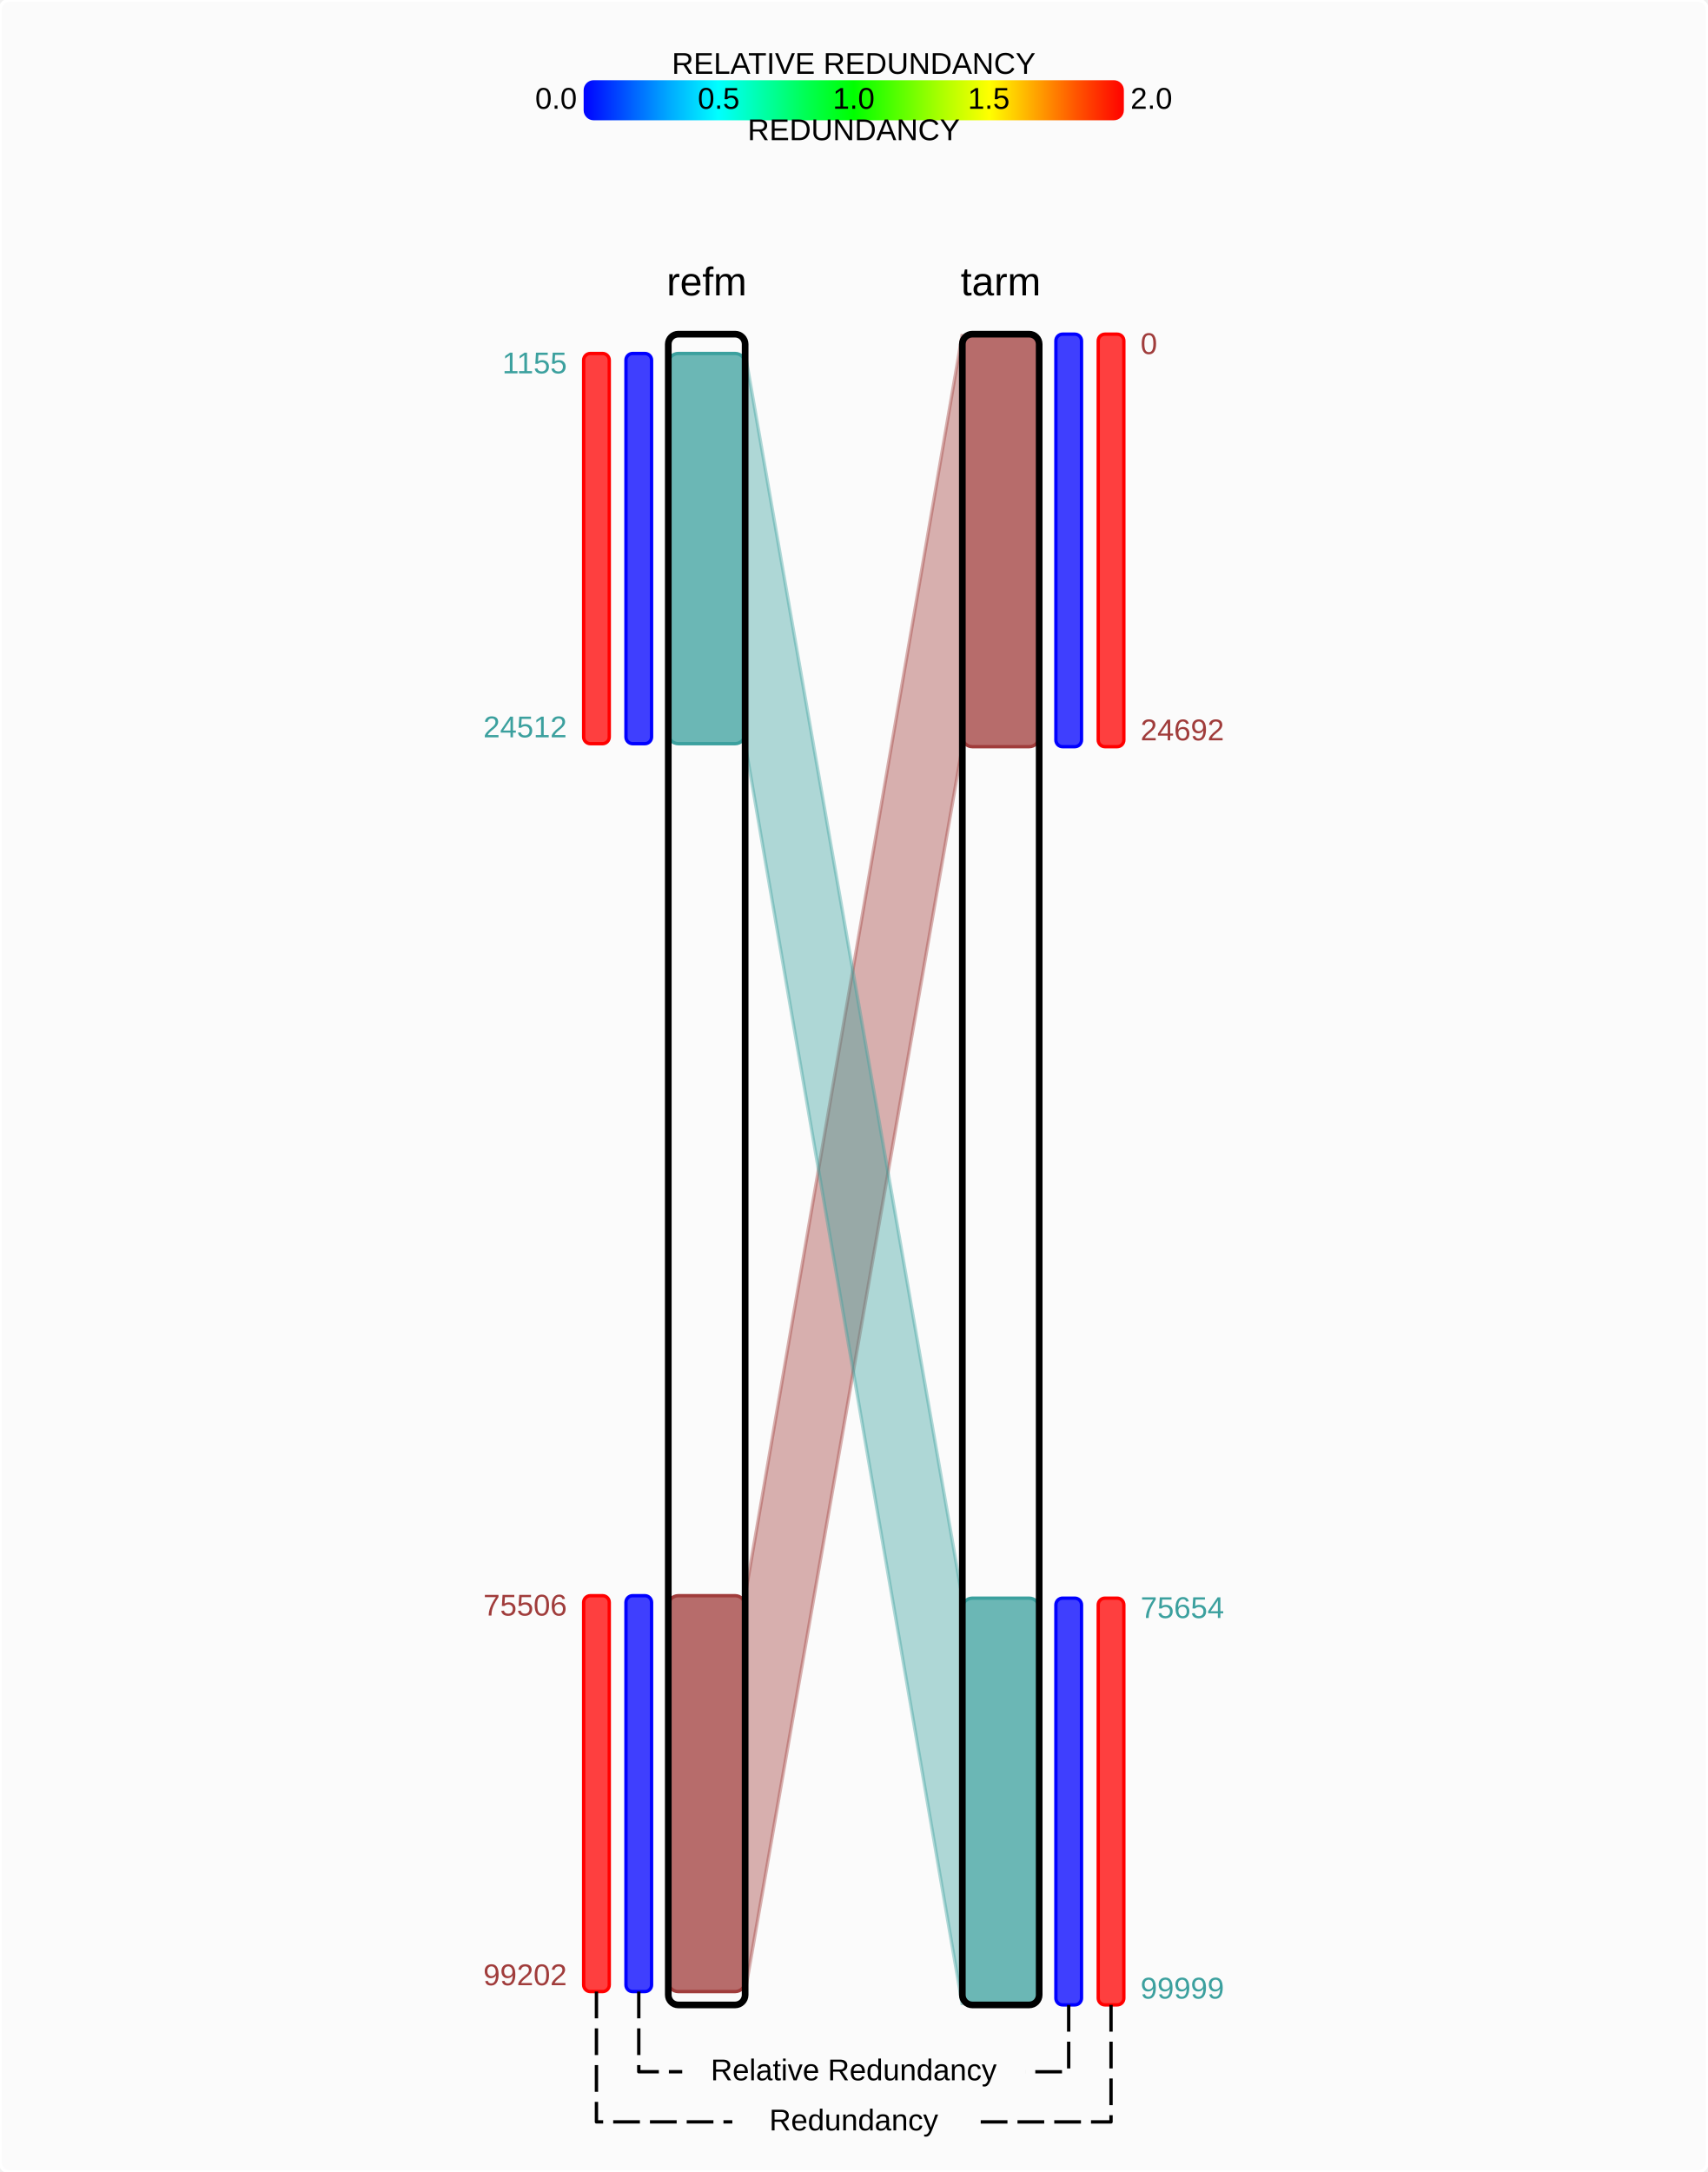
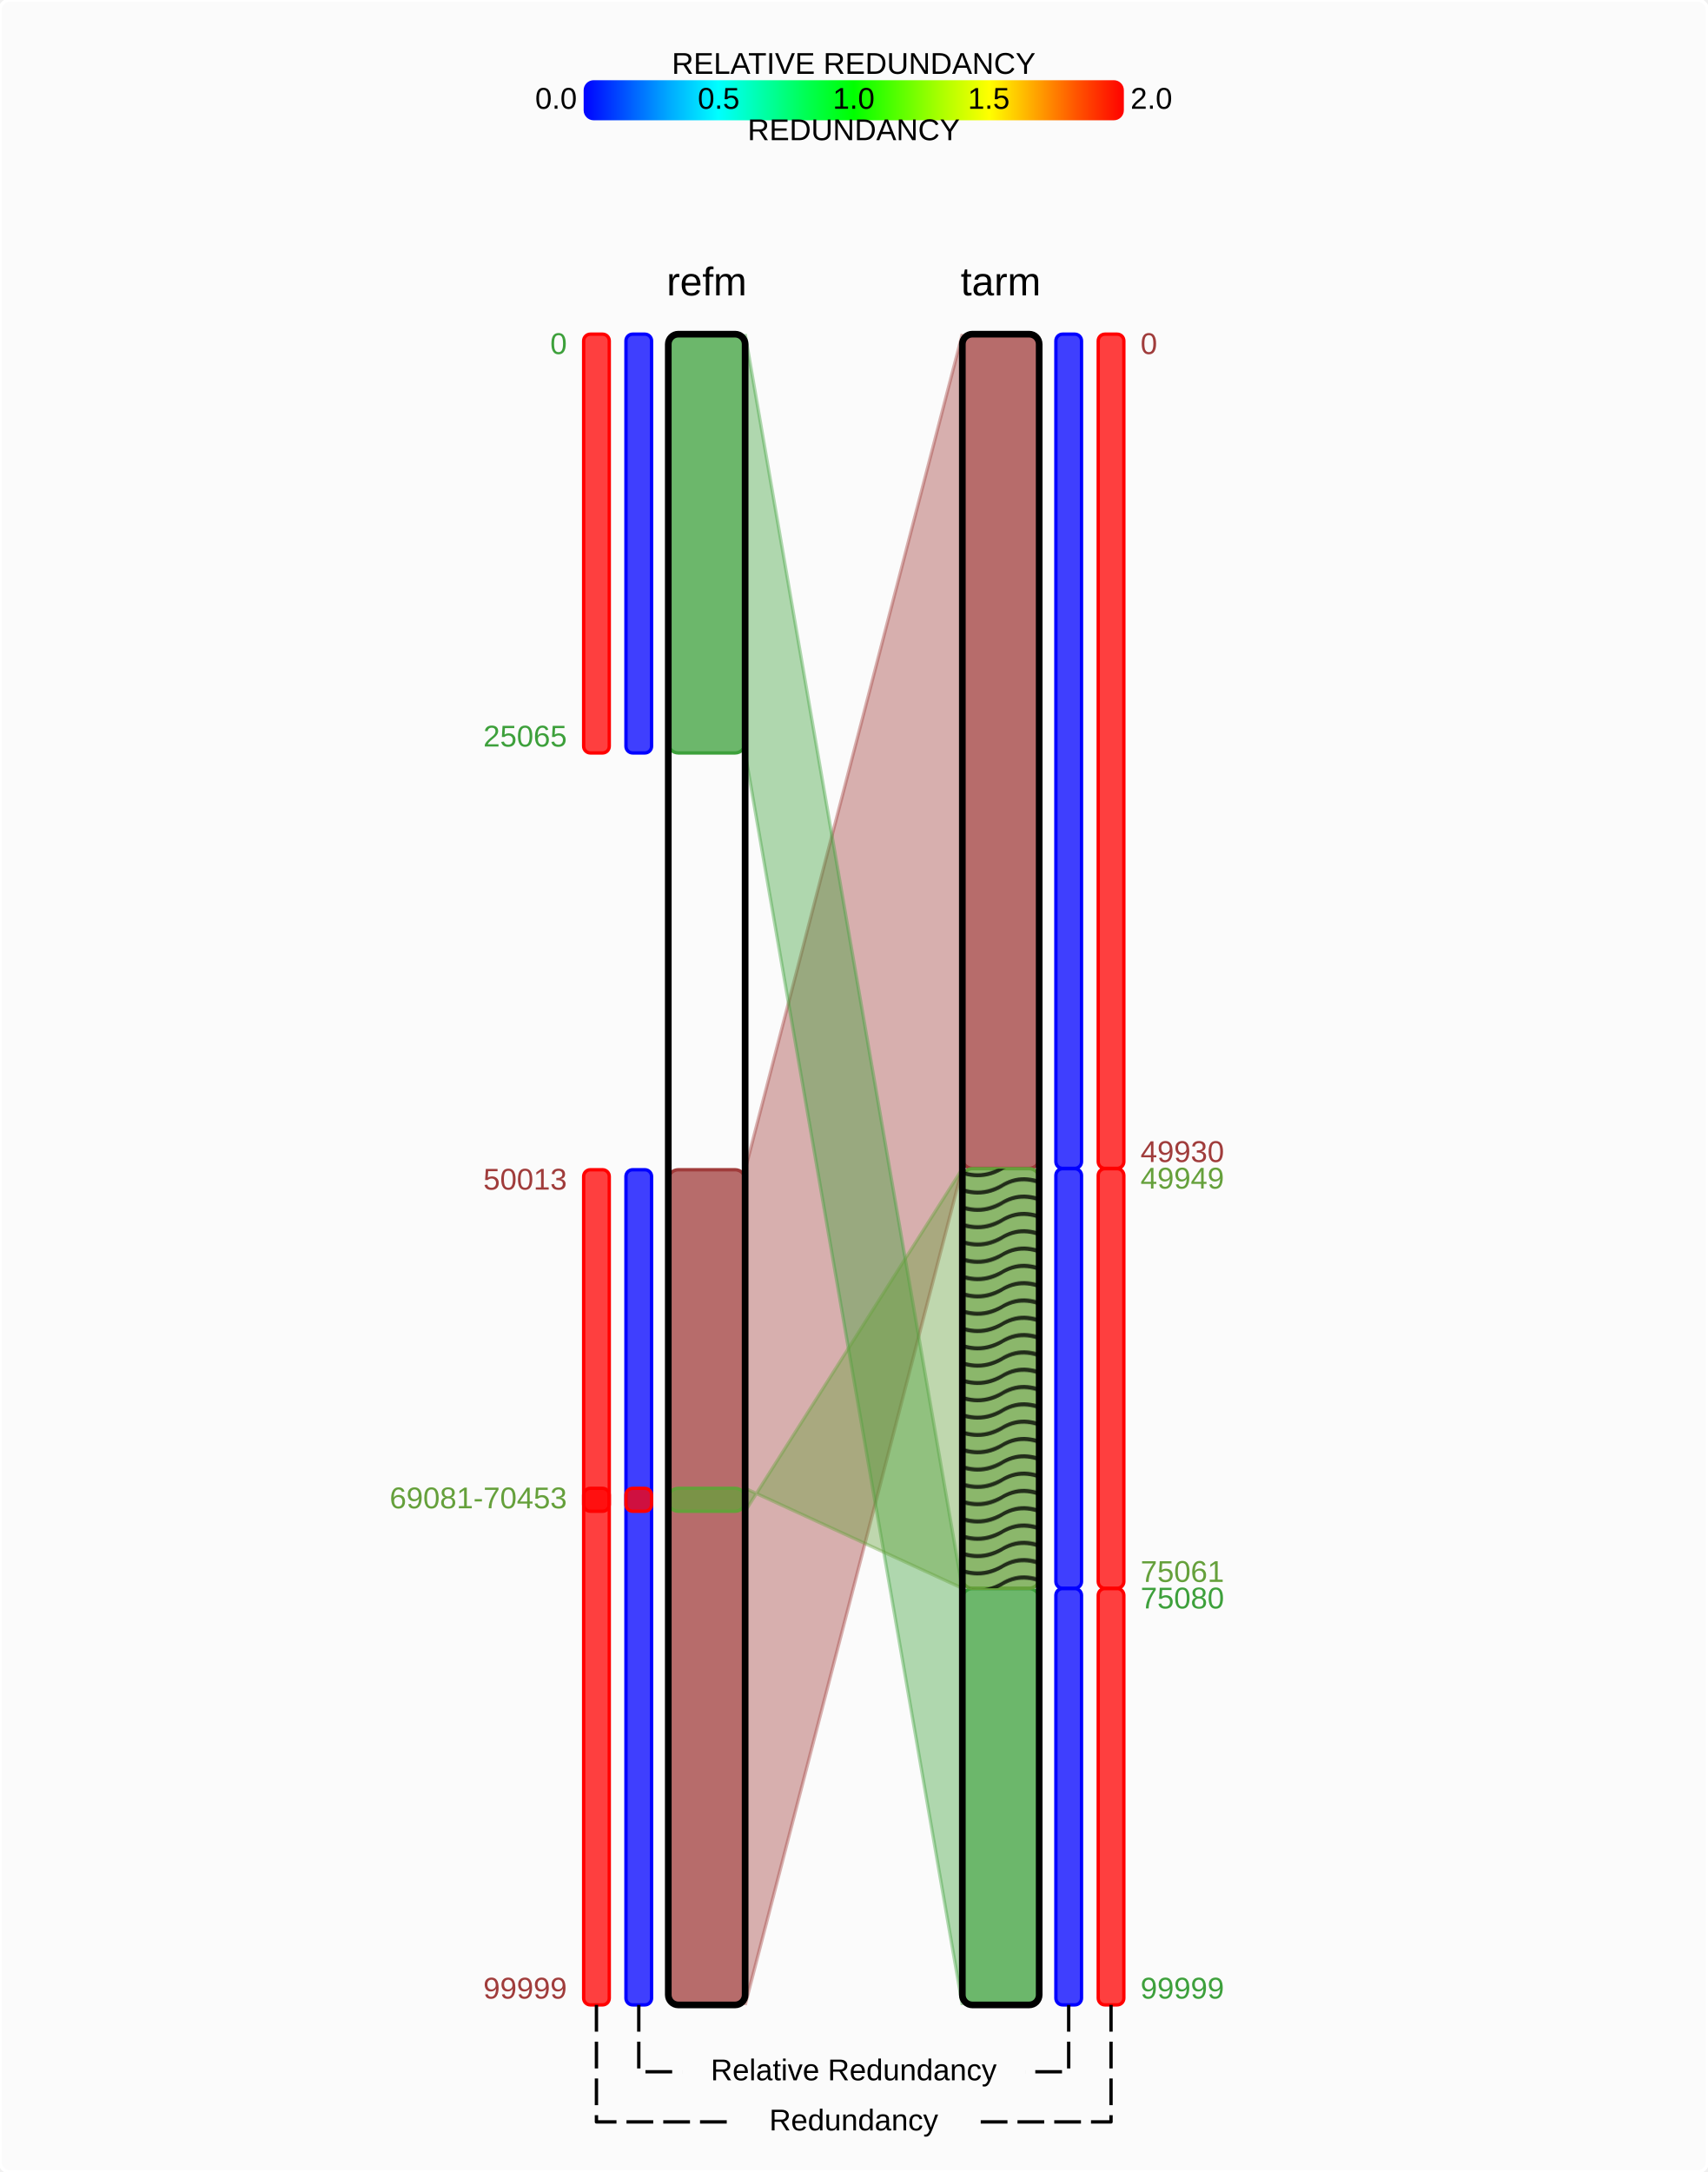
<svg xmlns="http://www.w3.org/2000/svg" width="511" height="650" id="svg2" version="1.1">
  <g id="layer1">
    <defs id="defs6211">
      <pattern id="Polkadots-large" patternTransform="translate(0,0)scale(10,10)" height="10" width="10" patternUnits="userSpaceOnUse">
        <circle id="circle4936" r="0.45" cy="0.810" cx="2.567" style="fill:black;stroke:none" />
        <circle id="circle4938" r="0.45" cy="2.33" cx="3.048" style="fill:black;stroke:none" />
        <circle id="circle4940" r="0.45" cy="2.415" cx="4.418" style="fill:black;stroke:none" />
        <circle id="circle4942" r="0.45" cy="3.029" cx="1.844" style="fill:black;stroke:none" />
        <circle id="circle4944" r="0.45" cy="1.363" cx="6.08" style="fill:black;stroke:none" />
        <circle id="circle4946" r="0.45" cy="4.413" cx="5.819" style="fill:black;stroke:none" />
        <circle id="circle4948" r="0.45" cy="4.048" cx="4.305" style="fill:black;stroke:none" />
        <circle id="circle4950" r="0.45" cy="3.045" cx="5.541" style="fill:black;stroke:none" />
        <circle id="circle4952" r="0.45" cy="5.527" cx="4.785" style="fill:black;stroke:none" />
        <circle id="circle4954" r="0.45" cy="5.184" cx="2.667" style="fill:black;stroke:none" />
        <circle id="circle4956" r="0.45" cy="1.448" cx="7.965" style="fill:black;stroke:none" />
        <circle id="circle4958" r="0.45" cy="5.049" cx="7.047" style="fill:black;stroke:none" />
        <circle id="circle4960" r="0.45" cy="0.895" cx="4.340" style="fill:black;stroke:none" />
        <circle id="circle4962" r="0.45" cy="0.340" cx="7.125" style="fill:black;stroke:none" />
        <circle id="circle4964" r="0.45" cy="1.049" cx="9.553" style="fill:black;stroke:none" />
        <circle id="circle4966" r="0.45" cy="2.689" cx="7.006" style="fill:black;stroke:none" />
        <circle id="circle4968" r="0.45" cy="2.689" cx="8.909" style="fill:black;stroke:none" />
        <circle id="circle4970" r="0.45" cy="4.407" cx="9.315" style="fill:black;stroke:none" />
        <circle id="circle4972" r="0.45" cy="3.870" cx="7.820" style="fill:black;stroke:none" />
        <circle id="circle4974" r="0.45" cy="5.948" cx="8.270" style="fill:black;stroke:none" />
        <circle id="circle4976" r="0.45" cy="7.428" cx="7.973" style="fill:black;stroke:none" />
        <circle id="circle4978" r="0.45" cy="8.072" cx="9.342" style="fill:black;stroke:none" />
        <circle id="circle4980" r="0.45" cy="9.315" cx="8.206" style="fill:black;stroke:none" />
        <circle id="circle4982" r="0.45" cy="9.475" cx="9.682" style="fill:black;stroke:none" />
        <circle id="circle4984" r="0.45" cy="6.186" cx="9.688" style="fill:black;stroke:none" />
        <circle id="circle4986" r="0.45" cy="6.296" cx="3.379" style="fill:black;stroke:none" />
        <circle id="circle4988" r="0.45" cy="8.204" cx="2.871" style="fill:black;stroke:none" />
        <circle id="circle4990" r="0.45" cy="8.719" cx="4.59" style="fill:black;stroke:none" />
        <circle id="circle4992" r="0.45" cy="9.671" cx="3.181" style="fill:black;stroke:none" />
        <circle id="circle4994" r="0.45" cy="7.315" cx="5.734" style="fill:black;stroke:none" />
        <circle id="circle4996" r="0.45" cy="6.513" cx="6.707" style="fill:black;stroke:none" />
        <circle id="circle4998" r="0.45" cy="9.670" cx="5.730" style="fill:black;stroke:none" />
        <circle id="circle5000" r="0.45" cy="8.373" cx="6.535" style="fill:black;stroke:none" />
        <circle id="circle5002" r="0.45" cy="7.154" cx="4.37" style="fill:black;stroke:none" />
        <circle id="circle5004" r="0.45" cy="7.25" cx="0.622" style="fill:black;stroke:none" />
        <circle id="circle5006" r="0.45" cy="5.679" cx="0.831" style="fill:black;stroke:none" />
        <circle id="circle5008" r="0.45" cy="8.519" cx="1.257" style="fill:black;stroke:none" />
        <circle id="circle5010" r="0.45" cy="6.877" cx="1.989" style="fill:black;stroke:none" />
        <circle id="circle5012" r="0.45" cy="3.181" cx="0.374" style="fill:black;stroke:none" />
        <circle id="circle5014" r="0.45" cy="1.664" cx="1.166" style="fill:black;stroke:none" />
        <circle id="circle5016" r="0.45" cy="0.093" cx="1.151" style="fill:black;stroke:none" />
        <circle id="circle5018" r="0.45" cy="10.093" cx="1.151" style="fill:black;stroke:none" />
        <circle id="circle5020" r="0.45" cy="4.451" cx="1.302" style="fill:black;stroke:none" />
        <circle id="circle5022" r="0.45" cy="3.763" cx="3.047" style="fill:black;stroke:none" />
      </pattern>
    </defs>
    <defs id="ffff">
      <pattern id="Wavy" height="5.181" width="30.0" patternUnits="userSpaceOnUse">
        <path id="path5114" d="M 7.597,0.061 C 5.079,-0.187 2.656,0.302 -0.01,1.788 L -0.01,3.061 C 2.773,1.431 5.173,1.052 7.472,1.280 C 9.770,1.508 11.969,2.361 14.253,3.218 C 18.820,4.931 23.804,6.676 30.066,3.061 L 30.062,1.788 C 23.622,5.497 19.246,3.770 14.691,2.061 C 12.413,1.207 10.115,0.311 7.597,0.061 z " style="fill:black;stroke:none;" />
      </pattern>
    </defs>
    <defs id="ffff">
      <pattern id="WavyWhite" height="5.181" width="30.0" patternUnits="userSpaceOnUse">
        <path id="path5114" d="M 7.597,0.061 C 5.079,-0.187 2.656,0.302 -0.01,1.788 L -0.01,3.061 C 2.773,1.431 5.173,1.052 7.472,1.280 C 9.770,1.508 11.969,2.361 14.253,3.218 C 18.820,4.931 23.804,6.676 30.066,3.061 L 30.062,1.788 C 23.622,5.497 19.246,3.770 14.691,2.061 C 12.413,1.207 10.115,0.311 7.597,0.061 z " style="fill:white;stroke:none;" />
      </pattern>
    </defs>
    <defs id="defs6219">
      <pattern id="xtrace" height="20.0" width="20.0" patternUnits="userSpaceOnUse">
        <path style="fill:#000000;stroke:#000000;stroke-width:0.30;stroke-linecap:butt;stroke-linejoin:miter;stroke-opacity:1;stroke-miterlimit:0;stroke-dasharray:none;fill-opacity:1" d="m 0.0,10.0 25,-25.0 0,5 -25,25 z" id="path7213" />
        <path style="fill:#000000;fill-opacity:1;stroke:#000000;stroke-width:0.30;stroke-linecap:butt;stroke-linejoin:miter;stroke-miterlimit:0;stroke-opacity:1;stroke-dasharray:none" d="m 0.0,30.0 25,-25.0 0,5 -25,25 z" id="path7213-8" />
        <path style="fill:#000000;fill-opacity:1;stroke:#000000;stroke-width:0.30;stroke-linecap:butt;stroke-linejoin:miter;stroke-miterlimit:0;stroke-opacity:1;stroke-dasharray:none" d="m 0.0,50.0 25,-25.0 0,5 -25,25 z" id="path7213-9" />
        <path style="fill:#000000;fill-opacity:1;stroke:#000000;stroke-width:0.30;stroke-linecap:butt;stroke-linejoin:miter;stroke-miterlimit:0;stroke-opacity:1;stroke-dasharray:none" d="m 0.0,70.0 25,-25.0 0,5 -25,25 z" id="path7213-10" />
        <path style="fill:#000000;fill-opacity:1;stroke:#000000;stroke-width:0.30;stroke-linecap:butt;stroke-linejoin:miter;stroke-miterlimit:0;stroke-opacity:1;stroke-dasharray:none" d="m 0.0,90.0 25,-25.0 0,5 -25,25 z" id="path7213-11" />
        <path style="fill:#000000;fill-opacity:1;stroke:#000000;stroke-width:0.30;stroke-linecap:butt;stroke-linejoin:miter;stroke-miterlimit:0;stroke-opacity:1;stroke-dasharray:none" d="m m 0.0,110.0 25,-25.0 0,05 -25,25 z" id="path7213-12" />
      </pattern>
    </defs>
    <defs id="defs4">
      <pattern id="dallas" patternTransform="translate(106.5938,206.9062)" height="4.75" width="4.75" patternUnits="userSpaceOnUse">
        <path style="fill:none;stroke:#000000;stroke-width:1;stroke-linecap:butt;stroke-linejoin:miter;stroke-miterlimit:0;stroke-opacity:1;stroke-dasharray:none" d="m -0.008,2.376 4.763,0" id="path2985" />
        <path style="fill:none;stroke:#000000;stroke-width:1;stroke-linecap:butt;stroke-linejoin:miter;stroke-miterlimit:0;stroke-opacity:1;stroke-dasharray:none" d="m 2.373,-0.006 0,4.763" id="path2985-1" />
      </pattern>
    </defs>
    <defs id="defs4">
      <pattern id="lineX" patternTransform="translate(106.5938,206.9062)" height="4.75" width="4.75" patternUnits="userSpaceOnUse">
        <path style="fill:none;stroke:#000000;stroke-width:1;stroke-linecap:butt;stroke-linejoin:miter;stroke-miterlimit:0;stroke-opacity:1;stroke-dasharray:none" d="m -0.008,2.376 4.763,0" id="path2985" />
      </pattern>
    </defs>
    <defs id="defs4">
      <pattern id="stripeX" patternTransform="translate(106.5938,206.9062)" height="4.75" width="4.75" patternUnits="userSpaceOnUse">
        <path style="fill:none;stroke:#000000;stroke-width:1;stroke-linecap:butt;stroke-linejoin:miter;stroke-miterlimit:0;stroke-opacity:1;stroke-dasharray:none" d="m 2.373,-0.006 0,4.763" id="path2985-1" />
      </pattern>
    </defs>
    <rect style="fill:white;stroke:white;fill-opacity:0.75;stroke-width:1;stroke-miterlimit:4;stroke-dasharray:none" id="rect3777" width="511.00" height="650.00" x="0.00" y="0.00" ry="3" />
    <text id="211.50000085.000000" x="211.50" y="85.00" dominant-baseline="middle" transform="" style="font-size:12px;font-style:normal;font-variant:normal;font-weight:normal;font-stretch:normal;fill:black;fill-opacity:1;text-align:start;line-height:125%%;writing-mode:lr-tb;text-anchor:middle;font-family:Arial;-inkscape-font-specification:Arial">refm</text>
    <text id="299.50000085.000000" x="299.50" y="85.00" dominant-baseline="middle" transform="" style="font-size:12px;font-style:normal;font-variant:normal;font-weight:normal;font-stretch:normal;fill:black;fill-opacity:1;text-align:start;line-height:125%%;writing-mode:lr-tb;text-anchor:middle;font-family:Arial;-inkscape-font-specification:Arial">tarm</text>
-     <text id="169.666667105.775000" x="169.67" y="105.78" dominant-baseline="text-before-edge" transform="" style="font-size:9px;font-style:normal;font-variant:normal;font-weight:normal;font-stretch:normal;fill:black;fill-opacity:1;text-align:start;line-height:125%%;writing-mode:lr-tb;text-anchor:end;font-family:Arial;-inkscape-font-specification:Arial">
-       <tspan id="1" style="fill:#3BA09E">1155</tspan>
+     <text id="169.666667100.000000" x="169.67" y="100.00" dominant-baseline="text-before-edge" transform="" style="font-size:9px;font-style:normal;font-variant:normal;font-weight:normal;font-stretch:normal;fill:black;fill-opacity:1;text-align:start;line-height:125%%;writing-mode:lr-tb;text-anchor:end;font-family:Arial;-inkscape-font-specification:Arial">
+       <tspan id="1" style="fill:#3DA03B">0</tspan>
    </text>
-     <text id="169.666667222.560000" x="169.67" y="222.56" dominant-baseline="text-after-edge" transform="" style="font-size:9px;font-style:normal;font-variant:normal;font-weight:normal;font-stretch:normal;fill:black;fill-opacity:1;text-align:start;line-height:125%%;writing-mode:lr-tb;text-anchor:end;font-family:Arial;-inkscape-font-specification:Arial">
-       <tspan id="1" style="fill:#3BA09E">24512</tspan>
+     <text id="169.666667225.325000" x="169.67" y="225.32" dominant-baseline="text-after-edge" transform="" style="font-size:9px;font-style:normal;font-variant:normal;font-weight:normal;font-stretch:normal;fill:black;fill-opacity:1;text-align:start;line-height:125%%;writing-mode:lr-tb;text-anchor:end;font-family:Arial;-inkscape-font-specification:Arial">
+       <tspan id="1" style="fill:#3DA03B">25065</tspan>
    </text>
-     <text id="169.666667477.530000" x="169.67" y="477.53" dominant-baseline="text-before-edge" transform="" style="font-size:9px;font-style:normal;font-variant:normal;font-weight:normal;font-stretch:normal;fill:black;fill-opacity:1;text-align:start;line-height:125%%;writing-mode:lr-tb;text-anchor:end;font-family:Arial;-inkscape-font-specification:Arial">
-       <tspan id="0" style="fill:#A03C3B">75506</tspan>
+     <text id="169.666667350.065000" x="169.67" y="350.06" dominant-baseline="text-before-edge" transform="" style="font-size:9px;font-style:normal;font-variant:normal;font-weight:normal;font-stretch:normal;fill:black;fill-opacity:1;text-align:start;line-height:125%%;writing-mode:lr-tb;text-anchor:end;font-family:Arial;-inkscape-font-specification:Arial">
+       <tspan id="0" style="fill:#A03C3B">50013</tspan>
    </text>
-     <text id="169.666667596.010000" x="169.67" y="596.01" dominant-baseline="text-after-edge" transform="" style="font-size:9px;font-style:normal;font-variant:normal;font-weight:normal;font-stretch:normal;fill:black;fill-opacity:1;text-align:start;line-height:125%%;writing-mode:lr-tb;text-anchor:end;font-family:Arial;-inkscape-font-specification:Arial">
-       <tspan id="0" style="fill:#A03C3B">99202</tspan>
+     <text id="169.666667448.835000" x="169.67" y="448.83" dominant-baseline="middle" transform="" style="font-size:9px;font-style:normal;font-variant:normal;font-weight:normal;font-stretch:normal;fill:black;fill-opacity:1;text-align:start;line-height:125%%;writing-mode:lr-tb;text-anchor:end;font-family:Arial;-inkscape-font-specification:Arial">
+       <tspan id="52" style="fill:#65A03B">69081-70453</tspan>
+     </text>
+     <text id="169.666667599.995000" x="169.67" y="600.00" dominant-baseline="text-after-edge" transform="" style="font-size:9px;font-style:normal;font-variant:normal;font-weight:normal;font-stretch:normal;fill:black;fill-opacity:1;text-align:start;line-height:125%%;writing-mode:lr-tb;text-anchor:end;font-family:Arial;-inkscape-font-specification:Arial">
+       <tspan id="0" style="fill:#A03C3B">99999</tspan>
    </text>
    <text id="341.333333100.000000" x="341.33" y="100.00" dominant-baseline="text-before-edge" transform="" style="font-size:9px;font-style:normal;font-variant:normal;font-weight:normal;font-stretch:normal;fill:black;fill-opacity:1;text-align:start;line-height:125%%;writing-mode:lr-tb;text-anchor:start;font-family:Arial;-inkscape-font-specification:Arial">
      <tspan id="0" style="fill:#A03C3B">0</tspan>
    </text>
-     <text id="341.333333223.460000" x="341.33" y="223.46" dominant-baseline="text-after-edge" transform="" style="font-size:9px;font-style:normal;font-variant:normal;font-weight:normal;font-stretch:normal;fill:black;fill-opacity:1;text-align:start;line-height:125%%;writing-mode:lr-tb;text-anchor:start;font-family:Arial;-inkscape-font-specification:Arial">
-       <tspan id="0" style="fill:#A03C3B">24692</tspan>
+     <text id="341.333333349.650000" x="341.33" y="349.65" dominant-baseline="text-after-edge" transform="" style="font-size:9px;font-style:normal;font-variant:normal;font-weight:normal;font-stretch:normal;fill:black;fill-opacity:1;text-align:start;line-height:125%%;writing-mode:lr-tb;text-anchor:start;font-family:Arial;-inkscape-font-specification:Arial">
+       <tspan id="0" style="fill:#A03C3B">49930</tspan>
    </text>
-     <text id="341.333333478.270000" x="341.33" y="478.27" dominant-baseline="text-before-edge" transform="" style="font-size:9px;font-style:normal;font-variant:normal;font-weight:normal;font-stretch:normal;fill:black;fill-opacity:1;text-align:start;line-height:125%%;writing-mode:lr-tb;text-anchor:start;font-family:Arial;-inkscape-font-specification:Arial">
-       <tspan id="1" style="fill:#3BA09E">75654</tspan>
+     <text id="341.333333349.745000" x="341.33" y="349.75" dominant-baseline="text-before-edge" transform="" style="font-size:9px;font-style:normal;font-variant:normal;font-weight:normal;font-stretch:normal;fill:black;fill-opacity:1;text-align:start;line-height:125%%;writing-mode:lr-tb;text-anchor:start;font-family:Arial;-inkscape-font-specification:Arial">
+       <tspan id="52" style="fill:#65A03B">49949</tspan>
+     </text>
+     <text id="341.333333475.305000" x="341.33" y="475.31" dominant-baseline="text-after-edge" transform="" style="font-size:9px;font-style:normal;font-variant:normal;font-weight:normal;font-stretch:normal;fill:black;fill-opacity:1;text-align:start;line-height:125%%;writing-mode:lr-tb;text-anchor:start;font-family:Arial;-inkscape-font-specification:Arial">
+       <tspan id="52" style="fill:#65A03B">75061</tspan>
+     </text>
+     <text id="341.333333475.400000" x="341.33" y="475.40" dominant-baseline="text-before-edge" transform="" style="font-size:9px;font-style:normal;font-variant:normal;font-weight:normal;font-stretch:normal;fill:black;fill-opacity:1;text-align:start;line-height:125%%;writing-mode:lr-tb;text-anchor:start;font-family:Arial;-inkscape-font-specification:Arial">
+       <tspan id="1" style="fill:#3DA03B">75080</tspan>
    </text>
    <text id="341.333333599.995000" x="341.33" y="600.00" dominant-baseline="text-after-edge" transform="" style="font-size:9px;font-style:normal;font-variant:normal;font-weight:normal;font-stretch:normal;fill:black;fill-opacity:1;text-align:start;line-height:125%%;writing-mode:lr-tb;text-anchor:start;font-family:Arial;-inkscape-font-specification:Arial">
-       <tspan id="1" style="fill:#3BA09E">99999</tspan>
+       <tspan id="1" style="fill:#3DA03B">99999</tspan>
    </text>
-     <rect style="fill:#A03C3B;stroke:#A03C3B;fill-opacity:0.75;stroke-width:1;stroke-miterlimit:4;stroke-dasharray:none" id="rect3777" width="23.00" height="118.48" x="200.00" y="477.53" ry="3" />
-     <rect style="fill:#0000ff;stroke:#0000ff;fill-opacity:0.75;stroke-width:1;stroke-miterlimit:4;stroke-dasharray:none" id="rect3777" width="7.67" height="118.48" x="187.33" y="477.53" ry="2" />
-     <rect style="fill:#ff0000;stroke:#ff0000;fill-opacity:0.75;stroke-width:1;stroke-miterlimit:4;stroke-dasharray:none" id="rect3777" width="7.67" height="118.48" x="174.67" y="477.53" ry="2" />
-     <rect style="fill:#A03C3B;stroke:#A03C3B;fill-opacity:0.75;stroke-width:1;stroke-miterlimit:4;stroke-dasharray:none" id="rect3777" width="23.00" height="123.46" x="288.00" y="100.00" ry="3" />
-     <rect style="fill:#0000ff;stroke:#0000ff;fill-opacity:0.75;stroke-width:1;stroke-miterlimit:4;stroke-dasharray:none" id="rect3777" width="7.67" height="123.46" x="316.00" y="100.00" ry="2" />
-     <rect style="fill:#ff0000;stroke:#ff0000;fill-opacity:0.75;stroke-width:1;stroke-miterlimit:4;stroke-dasharray:none" id="rect3777" width="7.67" height="123.46" x="328.67" y="100.00" ry="2" />
-     <polygon points="223.00,477.53 223.00,596.01 288.00,223.46 288.00,100.00" style="fill:#A03C3B;stroke:#A03C3B;stroke-width:1;stroke-opacity:0.4;fill-opacity:0.4" />
-     <rect style="fill:#3BA09E;stroke:#3BA09E;fill-opacity:0.75;stroke-width:1;stroke-miterlimit:4;stroke-dasharray:none" id="rect3777" width="23.00" height="116.78" x="200.00" y="105.78" ry="3" />
-     <rect style="fill:#0000ff;stroke:#0000ff;fill-opacity:0.75;stroke-width:1;stroke-miterlimit:4;stroke-dasharray:none" id="rect3777" width="7.67" height="116.78" x="187.33" y="105.78" ry="2" />
-     <rect style="fill:#ff0000;stroke:#ff0000;fill-opacity:0.75;stroke-width:1;stroke-miterlimit:4;stroke-dasharray:none" id="rect3777" width="7.67" height="116.78" x="174.67" y="105.78" ry="2" />
-     <rect style="fill:#3BA09E;stroke:#3BA09E;fill-opacity:0.75;stroke-width:1;stroke-miterlimit:4;stroke-dasharray:none" id="rect3777" width="23.00" height="121.72" x="288.00" y="478.27" ry="3" />
-     <rect style="fill:#0000ff;stroke:#0000ff;fill-opacity:0.75;stroke-width:1;stroke-miterlimit:4;stroke-dasharray:none" id="rect3777" width="7.67" height="121.72" x="316.00" y="478.27" ry="2" />
-     <rect style="fill:#ff0000;stroke:#ff0000;fill-opacity:0.75;stroke-width:1;stroke-miterlimit:4;stroke-dasharray:none" id="rect3777" width="7.67" height="121.72" x="328.67" y="478.27" ry="2" />
-     <polygon points="223.00,105.78 223.00,222.56 288.00,600.00 288.00,478.27" style="fill:#3BA09E;stroke:#3BA09E;stroke-width:1;stroke-opacity:0.4;fill-opacity:0.4" />
+     <rect style="fill:#A03C3B;stroke:#A03C3B;fill-opacity:0.75;stroke-width:1;stroke-miterlimit:4;stroke-dasharray:none" id="rect3777" width="23.00" height="249.93" x="200.00" y="350.06" ry="3" />
+     <rect style="fill:#0000ff;stroke:#0000ff;fill-opacity:0.75;stroke-width:1;stroke-miterlimit:4;stroke-dasharray:none" id="rect3777" width="7.67" height="249.93" x="187.33" y="350.06" ry="2" />
+     <rect style="fill:#ff0000;stroke:#ff0000;fill-opacity:0.75;stroke-width:1;stroke-miterlimit:4;stroke-dasharray:none" id="rect3777" width="7.67" height="249.93" x="174.67" y="350.06" ry="2" />
+     <rect style="fill:#A03C3B;stroke:#A03C3B;fill-opacity:0.75;stroke-width:1;stroke-miterlimit:4;stroke-dasharray:none" id="rect3777" width="23.00" height="249.65" x="288.00" y="100.00" ry="3" />
+     <rect style="fill:#0000ff;stroke:#0000ff;fill-opacity:0.75;stroke-width:1;stroke-miterlimit:4;stroke-dasharray:none" id="rect3777" width="7.67" height="249.65" x="316.00" y="100.00" ry="2" />
+     <rect style="fill:#ff0000;stroke:#ff0000;fill-opacity:0.75;stroke-width:1;stroke-miterlimit:4;stroke-dasharray:none" id="rect3777" width="7.67" height="249.65" x="328.67" y="100.00" ry="2" />
+     <polygon points="223.00,350.06 223.00,600.00 288.00,349.65 288.00,100.00" style="fill:#A03C3B;stroke:#A03C3B;stroke-width:1;stroke-opacity:0.4;fill-opacity:0.4" />
+     <rect style="fill:#3DA03B;stroke:#3DA03B;fill-opacity:0.75;stroke-width:1;stroke-miterlimit:4;stroke-dasharray:none" id="rect3777" width="23.00" height="125.33" x="200.00" y="100.00" ry="3" />
+     <rect style="fill:#0000ff;stroke:#0000ff;fill-opacity:0.75;stroke-width:1;stroke-miterlimit:4;stroke-dasharray:none" id="rect3777" width="7.67" height="125.33" x="187.33" y="100.00" ry="2" />
+     <rect style="fill:#ff0000;stroke:#ff0000;fill-opacity:0.75;stroke-width:1;stroke-miterlimit:4;stroke-dasharray:none" id="rect3777" width="7.67" height="125.33" x="174.67" y="100.00" ry="2" />
+     <rect style="fill:#3DA03B;stroke:#3DA03B;fill-opacity:0.75;stroke-width:1;stroke-miterlimit:4;stroke-dasharray:none" id="rect3777" width="23.00" height="124.59" x="288.00" y="475.40" ry="3" />
+     <rect style="fill:#0000ff;stroke:#0000ff;fill-opacity:0.75;stroke-width:1;stroke-miterlimit:4;stroke-dasharray:none" id="rect3777" width="7.67" height="124.59" x="316.00" y="475.40" ry="2" />
+     <rect style="fill:#ff0000;stroke:#ff0000;fill-opacity:0.75;stroke-width:1;stroke-miterlimit:4;stroke-dasharray:none" id="rect3777" width="7.67" height="124.59" x="328.67" y="475.40" ry="2" />
+     <polygon points="223.00,100.00 223.00,225.32 288.00,600.00 288.00,475.40" style="fill:#3DA03B;stroke:#3DA03B;stroke-width:1;stroke-opacity:0.4;fill-opacity:0.4" />
+     <rect style="fill:#65A03B;stroke:#65A03B;fill-opacity:0.75;stroke-width:1;stroke-miterlimit:4;stroke-dasharray:none" id="rect3777" width="23.00" height="6.86" x="200.00" y="445.40" ry="3" />
+     <rect style="fill:#ff0000;stroke:#ff0000;fill-opacity:0.75;stroke-width:1;stroke-miterlimit:4;stroke-dasharray:none" id="rect3777" width="7.67" height="6.86" x="187.33" y="445.40" ry="2" />
+     <rect style="fill:#ff0000;stroke:#ff0000;fill-opacity:0.75;stroke-width:1;stroke-miterlimit:4;stroke-dasharray:none" id="rect3777" width="7.67" height="6.86" x="174.67" y="445.40" ry="2" />
+     <rect style="fill:#65A03B;stroke:#65A03B;fill-opacity:0.75;stroke-width:1;stroke-miterlimit:4;stroke-dasharray:none" id="rect3777" width="23.00" height="125.56" x="288.00" y="349.75" ry="3" />
+     <rect style="fill-opacity:0.75;stroke-width:2;stroke-miterlimit:4;stroke-dasharray:none;fill:url(#Wavy);fill-rule:nonzero;opacity:1;" id="rect6217" width="23.00" height="125.56" x="288.00" y="349.75" ry="3" />
+     <rect style="fill:#0000ff;stroke:#0000ff;fill-opacity:0.75;stroke-width:1;stroke-miterlimit:4;stroke-dasharray:none" id="rect3777" width="7.67" height="125.56" x="316.00" y="349.75" ry="2" />
+     <rect style="fill:#ff0000;stroke:#ff0000;fill-opacity:0.75;stroke-width:1;stroke-miterlimit:4;stroke-dasharray:none" id="rect3777" width="7.67" height="125.56" x="328.67" y="349.75" ry="2" />
+     <polygon points="223.00,445.40 223.00,452.26 288.00,349.75 288.00,475.31" style="fill:#65A03B;stroke:#65A03B;stroke-width:1;stroke-opacity:0.4;fill-opacity:0.4" />
    <rect style="fill:none;stroke:#000000;stroke-width:2;stroke-linecap:butt;stroke-linejoin:miter;stroke-miterlimit:4;stroke-opacity:1;stroke-dasharray:none" id="rect2985" width="23.00" height="500.00" x="200.00" y="100.00" ry="3" />
    <rect style="fill:none;stroke:#000000;stroke-width:2;stroke-linecap:butt;stroke-linejoin:miter;stroke-miterlimit:4;stroke-opacity:1;stroke-dasharray:none" id="rect2985" width="23.00" height="500.00" x="288.00" y="100.00" ry="3" />
    <text id="255.50000024.000000" x="255.50" y="24.00" dominant-baseline="text-after-edge" transform="" style="font-size:9px;font-style:normal;font-variant:normal;font-weight:normal;font-stretch:normal;fill:black;fill-opacity:1;text-align:start;line-height:125%%;writing-mode:lr-tb;text-anchor:middle;font-family:Arial;-inkscape-font-specification:Arial">RELATIVE REDUNDANCY</text>
    <defs>
      <linearGradient id="grad174.66666724.000000" x1="0%" y1="0%" x2="100%" y2="0%">
        <stop offset="0%" style="stop-color:#0000ff;stop-opacity:1" />
        <stop offset="8%" style="stop-color:#0055ff;stop-opacity:1" />
        <stop offset="16%" style="stop-color:#00aaff;stop-opacity:1" />
        <stop offset="25%" style="stop-color:#00ffff;stop-opacity:1" />
        <stop offset="33%" style="stop-color:#00ffaa;stop-opacity:1" />
        <stop offset="41%" style="stop-color:#00ff55;stop-opacity:1" />
        <stop offset="50%" style="stop-color:#00ff00;stop-opacity:1" />
        <stop offset="58%" style="stop-color:#55ff00;stop-opacity:1" />
        <stop offset="66%" style="stop-color:#aaff00;stop-opacity:1" />
        <stop offset="75%" style="stop-color:#ffff00;stop-opacity:1" />
        <stop offset="83%" style="stop-color:#ffaa00;stop-opacity:1" />
        <stop offset="91%" style="stop-color:#ff5500;stop-opacity:1" />
        <stop offset="100%" style="stop-color:#ff0000;stop-opacity:1" />
      </linearGradient>
    </defs>
    <rect fill="url(#grad174.66666724.000000)" width="161.67" height="12.00" x="174.67" y="24.00" ry="3" />
    <text id="172.66666730.000000" x="172.67" y="30.00" dominant-baseline="middle" transform="" style="font-size:9px;font-style:normal;font-variant:normal;font-weight:normal;font-stretch:normal;fill:black;fill-opacity:1;text-align:start;line-height:125%%;writing-mode:lr-tb;text-anchor:end;font-family:Arial;-inkscape-font-specification:Arial">0.0</text>
    <text id="215.08333330.000000" x="215.08" y="30.00" dominant-baseline="middle" transform="" style="font-size:9px;font-style:normal;font-variant:normal;font-weight:normal;font-stretch:normal;fill:black;fill-opacity:1;text-align:start;line-height:125%%;writing-mode:lr-tb;text-anchor:middle;font-family:Arial;-inkscape-font-specification:Arial">0.5</text>
    <text id="255.50000030.000000" x="255.50" y="30.00" dominant-baseline="middle" transform="" style="font-size:9px;font-style:normal;font-variant:normal;font-weight:normal;font-stretch:normal;fill:black;fill-opacity:1;text-align:start;line-height:125%%;writing-mode:lr-tb;text-anchor:middle;font-family:Arial;-inkscape-font-specification:Arial">1.0</text>
    <text id="295.91666730.000000" x="295.92" y="30.00" dominant-baseline="middle" transform="" style="font-size:9px;font-style:normal;font-variant:normal;font-weight:normal;font-stretch:normal;fill:black;fill-opacity:1;text-align:start;line-height:125%%;writing-mode:lr-tb;text-anchor:middle;font-family:Arial;-inkscape-font-specification:Arial">1.5</text>
    <text id="338.33333330.000000" x="338.33" y="30.00" dominant-baseline="middle" transform="" style="font-size:9px;font-style:normal;font-variant:normal;font-weight:normal;font-stretch:normal;fill:black;fill-opacity:1;text-align:start;line-height:125%%;writing-mode:lr-tb;text-anchor:start;font-family:Arial;-inkscape-font-specification:Arial">2.0</text>
    <text id="255.50000036.000000" x="255.50" y="36.00" dominant-baseline="text-before-edge" transform="" style="font-size:9px;font-style:normal;font-variant:normal;font-weight:normal;font-stretch:normal;fill:black;fill-opacity:1;text-align:start;line-height:125%%;writing-mode:lr-tb;text-anchor:middle;font-family:Arial;-inkscape-font-specification:Arial">REDUNDANCY</text>
-     <path d="M 191.17,596.01 v 23.99 h 13" style="fill:none;stroke:black;stroke-linejoin:round;stroke-dasharray:8 3;stroke-width:1.00" />
+     <path d="M 191.17,600.00 v 20.005 h 13" style="fill:none;stroke:black;stroke-linejoin:round;stroke-dasharray:8 3;stroke-width:1.00" />
    <path d="M 319.83,600.00 v 20.005 h -13" style="fill:none;stroke:black;stroke-linejoin:round;stroke-dasharray:8 3;stroke-width:1.00" />
    <text id="255.500000620.000000" x="255.50" y="620.00" dominant-baseline="middle" transform="" style="font-size:9px;font-style:normal;font-variant:normal;font-weight:normal;font-stretch:normal;fill:black;fill-opacity:1;text-align:start;line-height:125%%;writing-mode:lr-tb;text-anchor:middle;font-family:Arial;-inkscape-font-specification:Arial">Relative Redundancy</text>
-     <path d="M 178.50,596.01 v 38.99 h 40.667" style="fill:none;stroke:black;stroke-linejoin:round;stroke-dasharray:8 3;stroke-width:1.00" />
+     <path d="M 178.50,600.00 v 35.005 h 40.667" style="fill:none;stroke:black;stroke-linejoin:round;stroke-dasharray:8 3;stroke-width:1.00" />
    <path d="M 332.50,600.00 v 35.005 h -40.667" style="fill:none;stroke:black;stroke-linejoin:round;stroke-dasharray:8 3;stroke-width:1.00" />
    <text id="255.500000635.000000" x="255.50" y="635.00" dominant-baseline="middle" transform="" style="font-size:9px;font-style:normal;font-variant:normal;font-weight:normal;font-stretch:normal;fill:black;fill-opacity:1;text-align:start;line-height:125%%;writing-mode:lr-tb;text-anchor:middle;font-family:Arial;-inkscape-font-specification:Arial">Redundancy</text>
  </g>
</svg>
